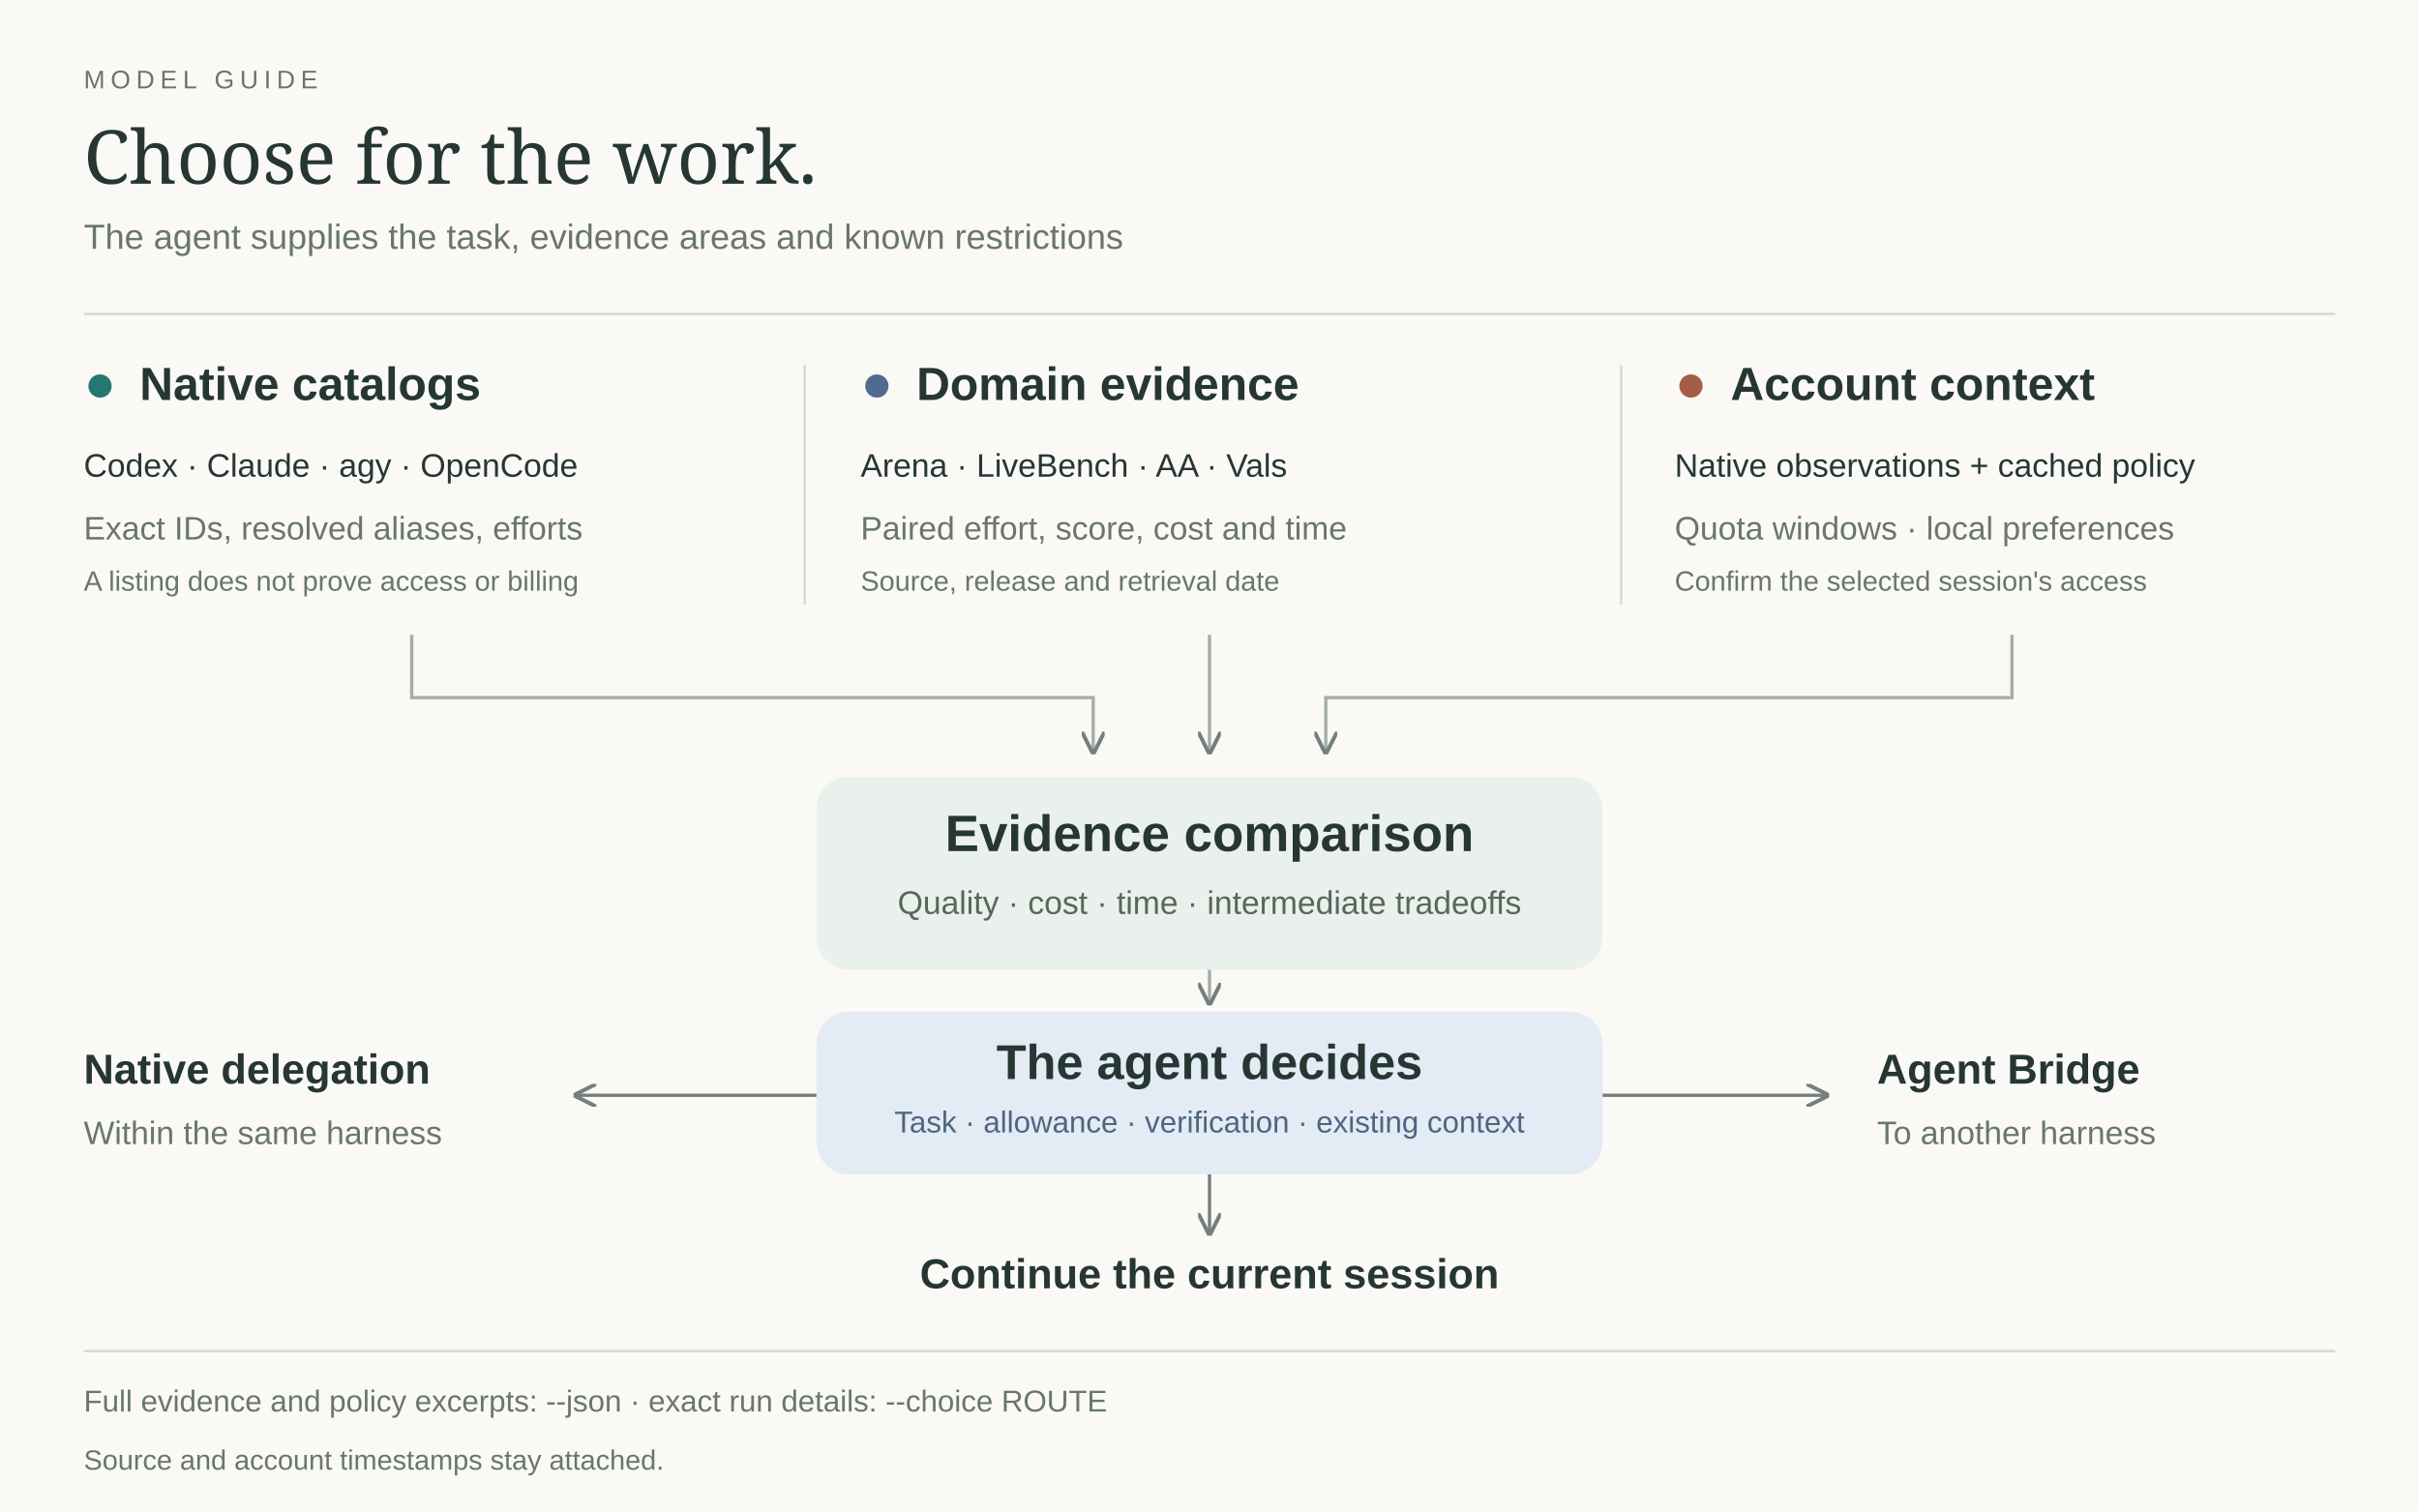
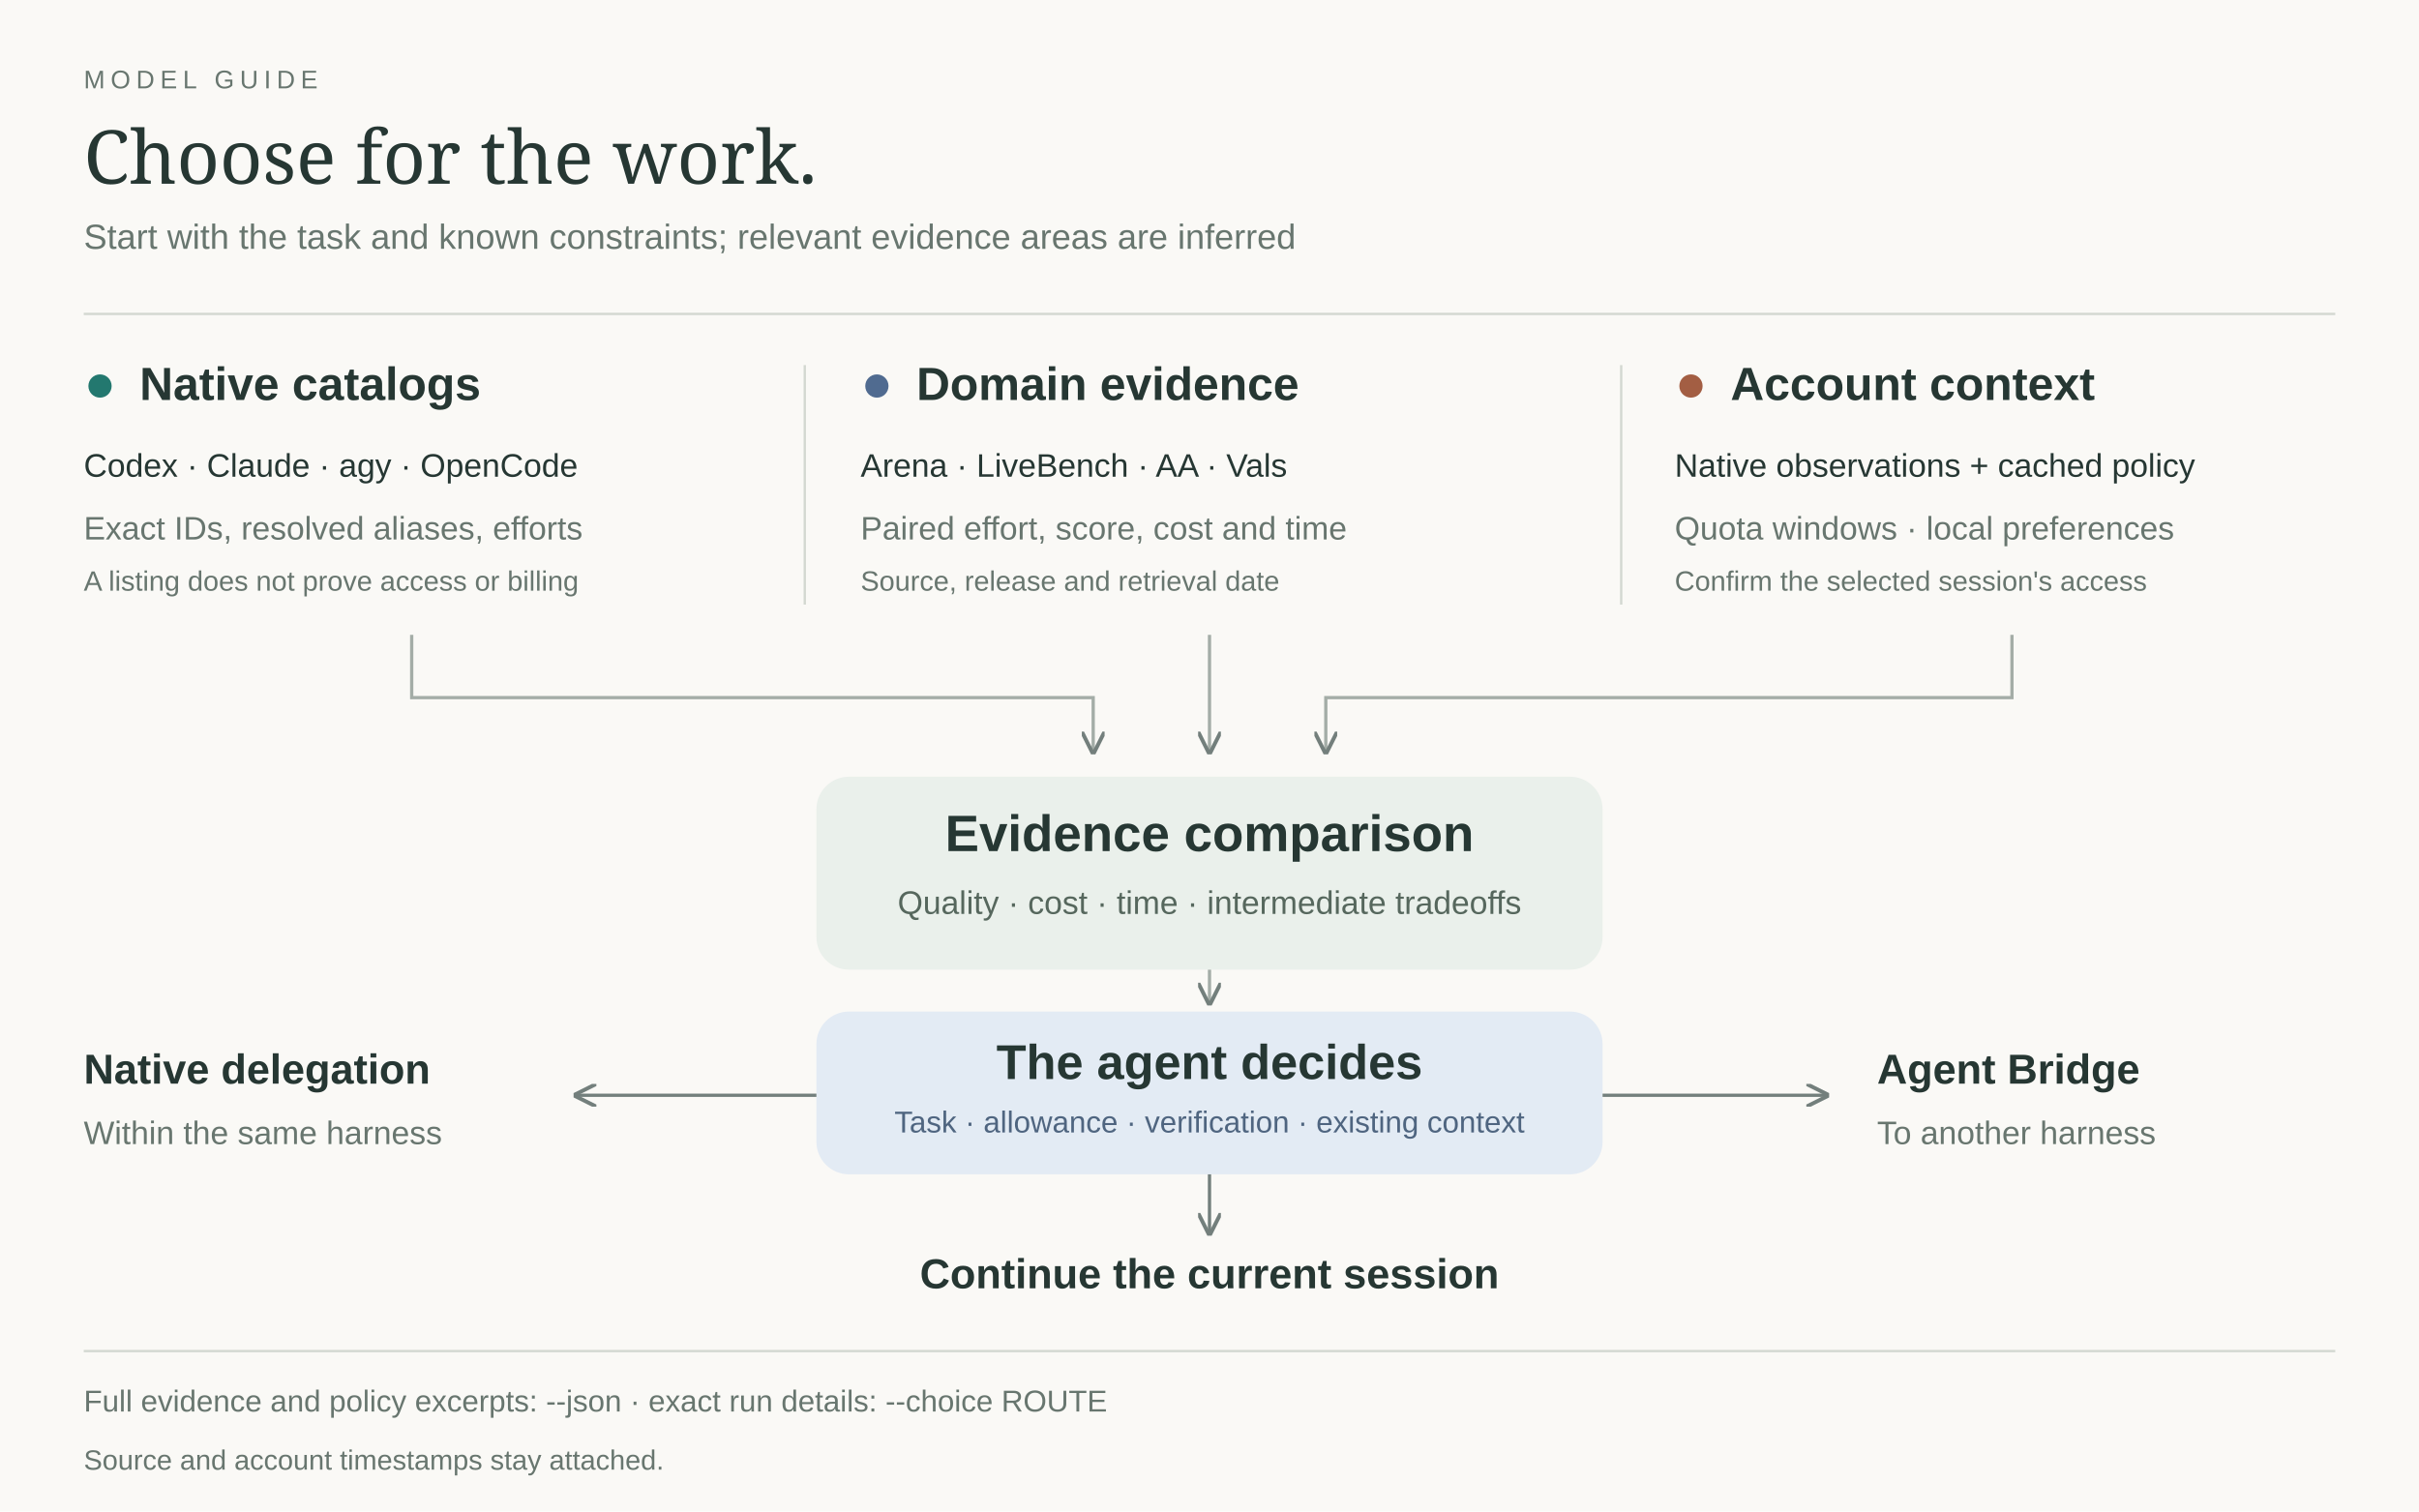
<svg xmlns="http://www.w3.org/2000/svg" width="1040" height="650" viewBox="0 0 1040 650" role="img" aria-labelledby="title desc">
  <defs>
    <marker id="arrow" markerWidth="7" markerHeight="7" refX="6" refY="3.5" orient="auto">
      <path d="M0 0L7 3.5L0 7" fill="none" stroke="#737f7c" stroke-width="1.2" />
    </marker>
  </defs>
  <rect width="1040" height="650" fill="#faf9f6" />
  <g font-family="Arial, Helvetica, sans-serif" fill="#263733">
    <text x="36" y="38" font-size="11" letter-spacing="2.4" fill="#68766f">MODEL GUIDE</text>
    <text x="36" y="79" font-family="Georgia, serif" font-size="32">Choose for the work.</text>
-     <text x="36" y="107" font-size="15" fill="#68766f">The agent supplies the task, evidence areas and known restrictions</text>
+     <text x="36" y="107" font-size="15" fill="#68766f">Start with the task and known constraints; relevant evidence areas are inferred</text>
    <path d="M36 135H1004M346 157V260M697 157V260" stroke="#d3d8d1" fill="none" />
    <circle cx="43" cy="166" r="5" fill="#23786f" />
    <text x="60" y="172" font-size="20" font-weight="700">Native catalogs</text>
    <text x="36" y="205" font-size="14">Codex · Claude · agy · OpenCode</text>
    <text x="36" y="232" font-size="14" fill="#68766f">Exact IDs, resolved aliases, efforts</text>
    <text x="36" y="254" font-size="12" fill="#68766f">A listing does not prove access or billing</text>
    <circle cx="377" cy="166" r="5" fill="#506b90" />
    <text x="394" y="172" font-size="20" font-weight="700">Domain evidence</text>
    <text x="370" y="205" font-size="14">Arena · LiveBench · AA · Vals</text>
    <text x="370" y="232" font-size="14" fill="#68766f">Paired effort, score, cost and time</text>
    <text x="370" y="254" font-size="12" fill="#68766f">Source, release and retrieval date</text>
    <circle cx="727" cy="166" r="5" fill="#a35e43" />
    <text x="744" y="172" font-size="20" font-weight="700">Account context</text>
    <text x="720" y="205" font-size="14">Native observations + cached policy</text>
    <text x="720" y="232" font-size="14" fill="#68766f">Quota windows · local preferences</text>
    <text x="720" y="254" font-size="12" fill="#68766f">Confirm the selected session's access</text>
    <path d="M177 273V300H470V323" stroke="#a4ada7" stroke-width="1.4" fill="none" marker-end="url(#arrow)" />
    <path d="M520 273V323" stroke="#a4ada7" stroke-width="1.4" fill="none" marker-end="url(#arrow)" />
    <path d="M865 273V300H570V323" stroke="#a4ada7" stroke-width="1.4" fill="none" marker-end="url(#arrow)" />
    <rect x="351" y="334" width="338" height="83" rx="14" fill="#eaf0eb" />
    <text x="520" y="366" text-anchor="middle" font-size="22" font-weight="700">Evidence comparison</text>
    <text x="520" y="393" text-anchor="middle" font-size="14" fill="#56675d">Quality · cost · time · intermediate tradeoffs</text>
    <path d="M520 417V431" stroke="#a4ada7" stroke-width="1.4" fill="none" marker-end="url(#arrow)" />
    <rect x="351" y="435" width="338" height="70" rx="14" fill="#e3ebf4" />
    <text x="520" y="464" text-anchor="middle" font-size="21" font-weight="700">The agent decides</text>
    <text x="520" y="487" text-anchor="middle" font-size="13" fill="#4f6580">Task · allowance · verification · existing context</text>
    <path d="M351 471H248" stroke="#737f7c" stroke-width="1.4" fill="none" marker-end="url(#arrow)" />
    <path d="M689 471H785" stroke="#737f7c" stroke-width="1.4" fill="none" marker-end="url(#arrow)" />
    <text x="36" y="466" font-size="18" font-weight="700">Native delegation</text>
    <text x="36" y="492" font-size="14" fill="#68766f">Within the same harness</text>
    <text x="807" y="466" font-size="18" font-weight="700">Agent Bridge</text>
    <text x="807" y="492" font-size="14" fill="#68766f">To another harness</text>
    <path d="M520 505V530" stroke="#737f7c" stroke-width="1.4" fill="none" marker-end="url(#arrow)" />
    <text x="520" y="554" text-anchor="middle" font-size="18" font-weight="700">Continue the current session</text>
    <path d="M36 581H1004" stroke="#d3d8d1" />
    <text x="36" y="607" font-size="13" fill="#68766f">Full evidence and policy excerpts: --json · exact run details: --choice ROUTE</text>
    <text x="36" y="632" font-size="12" fill="#68766f">Source and account timestamps stay attached.</text>
  </g>
</svg>
